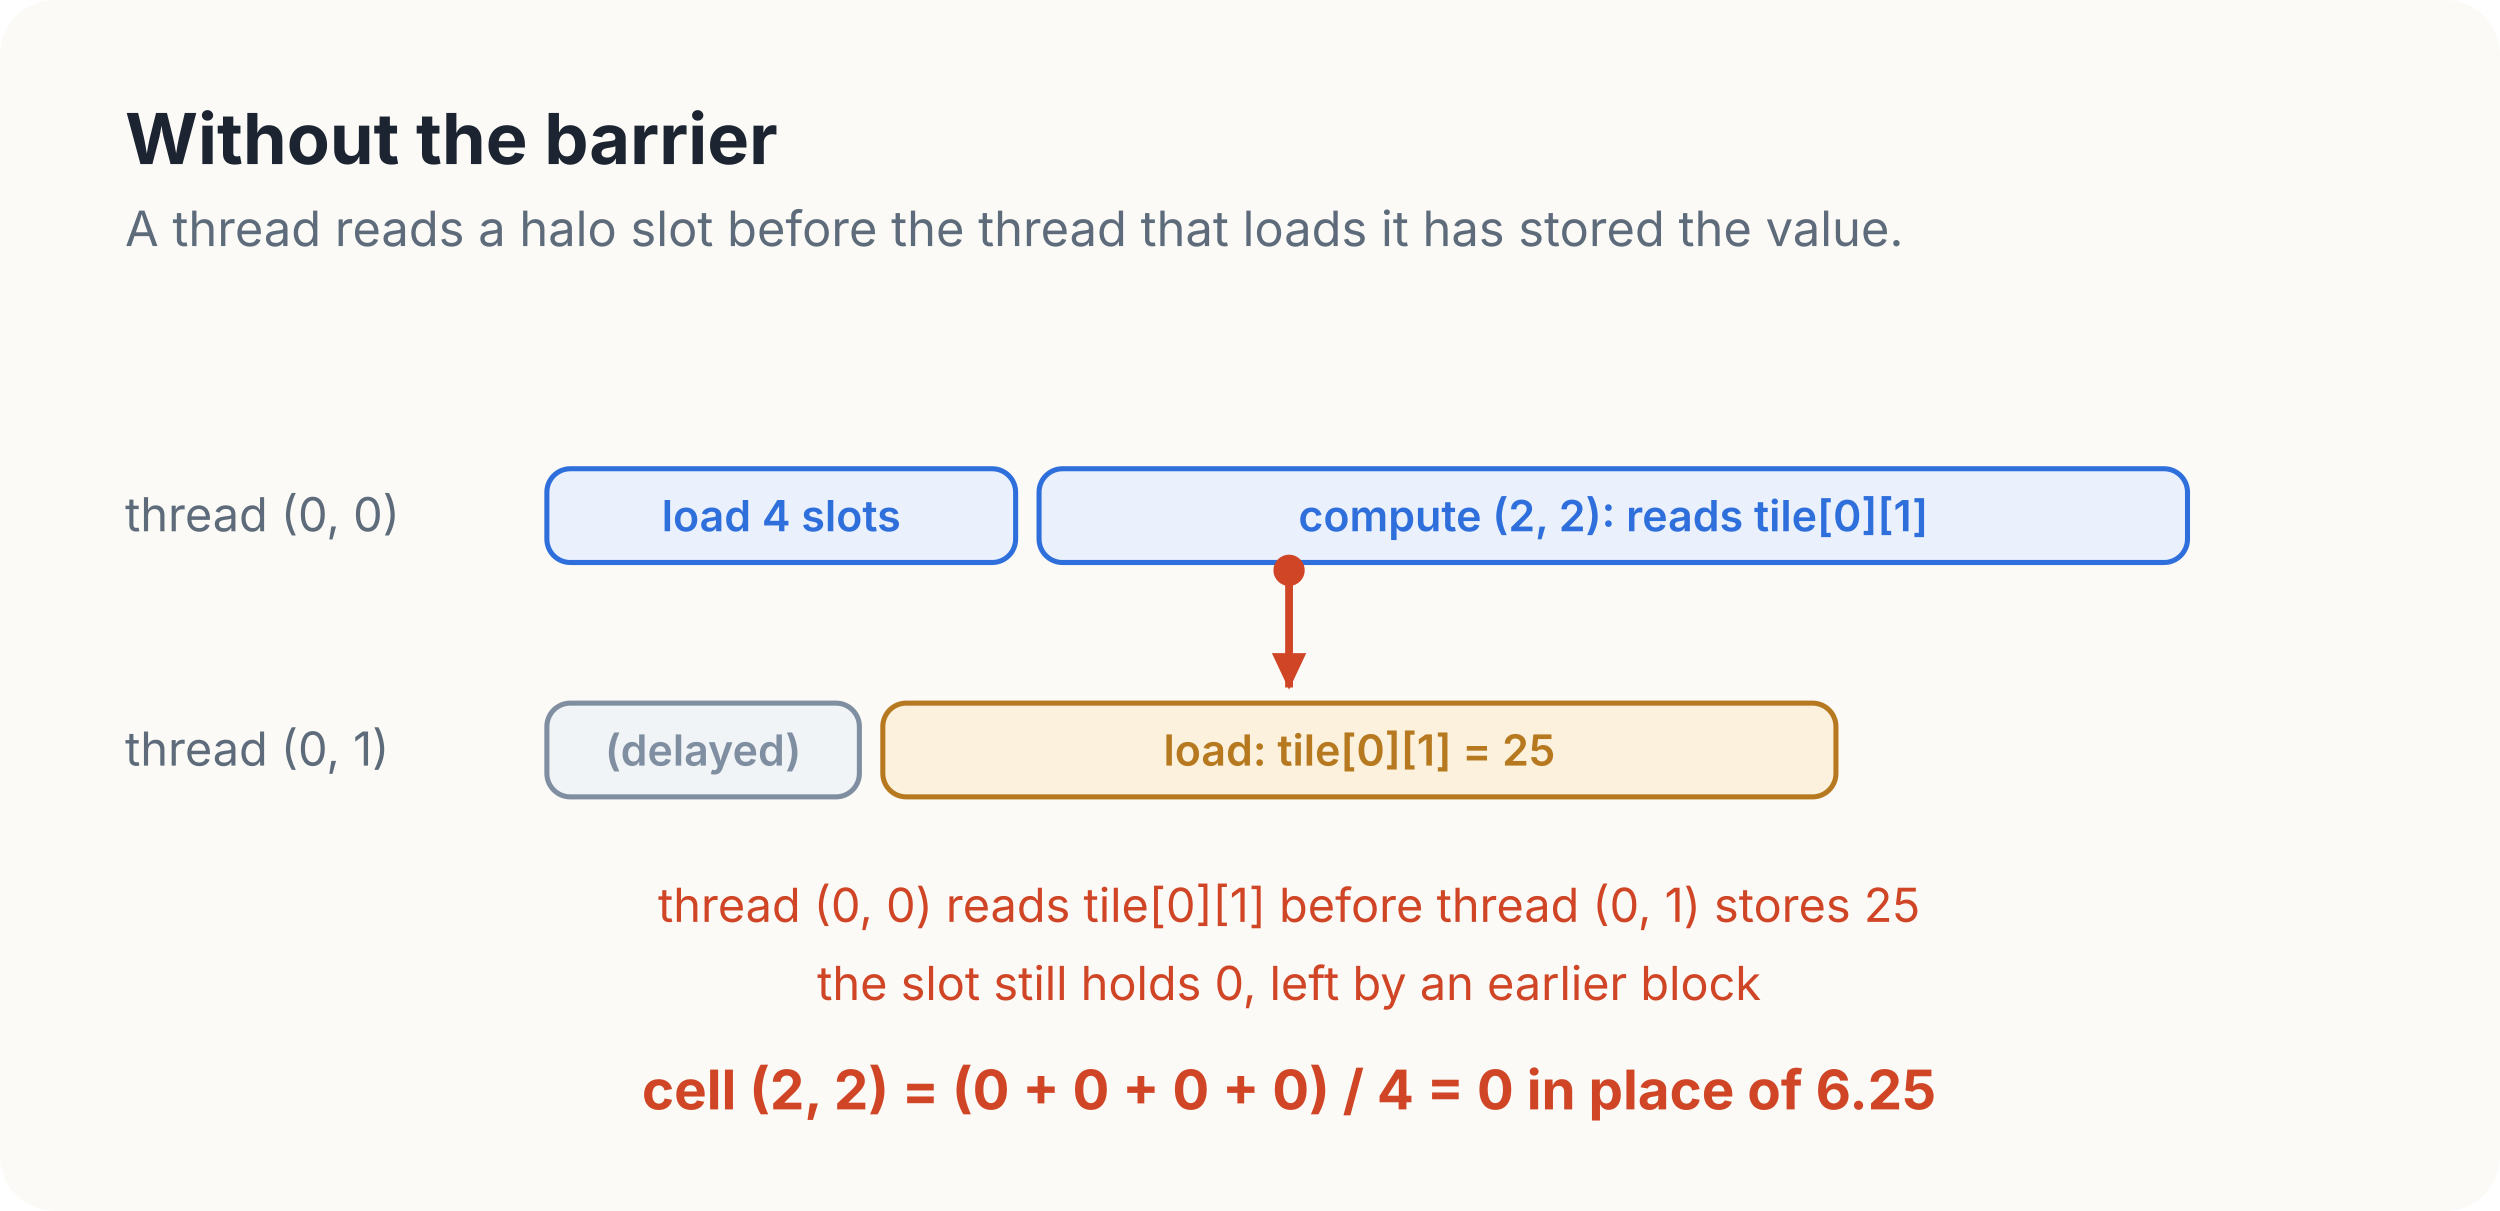
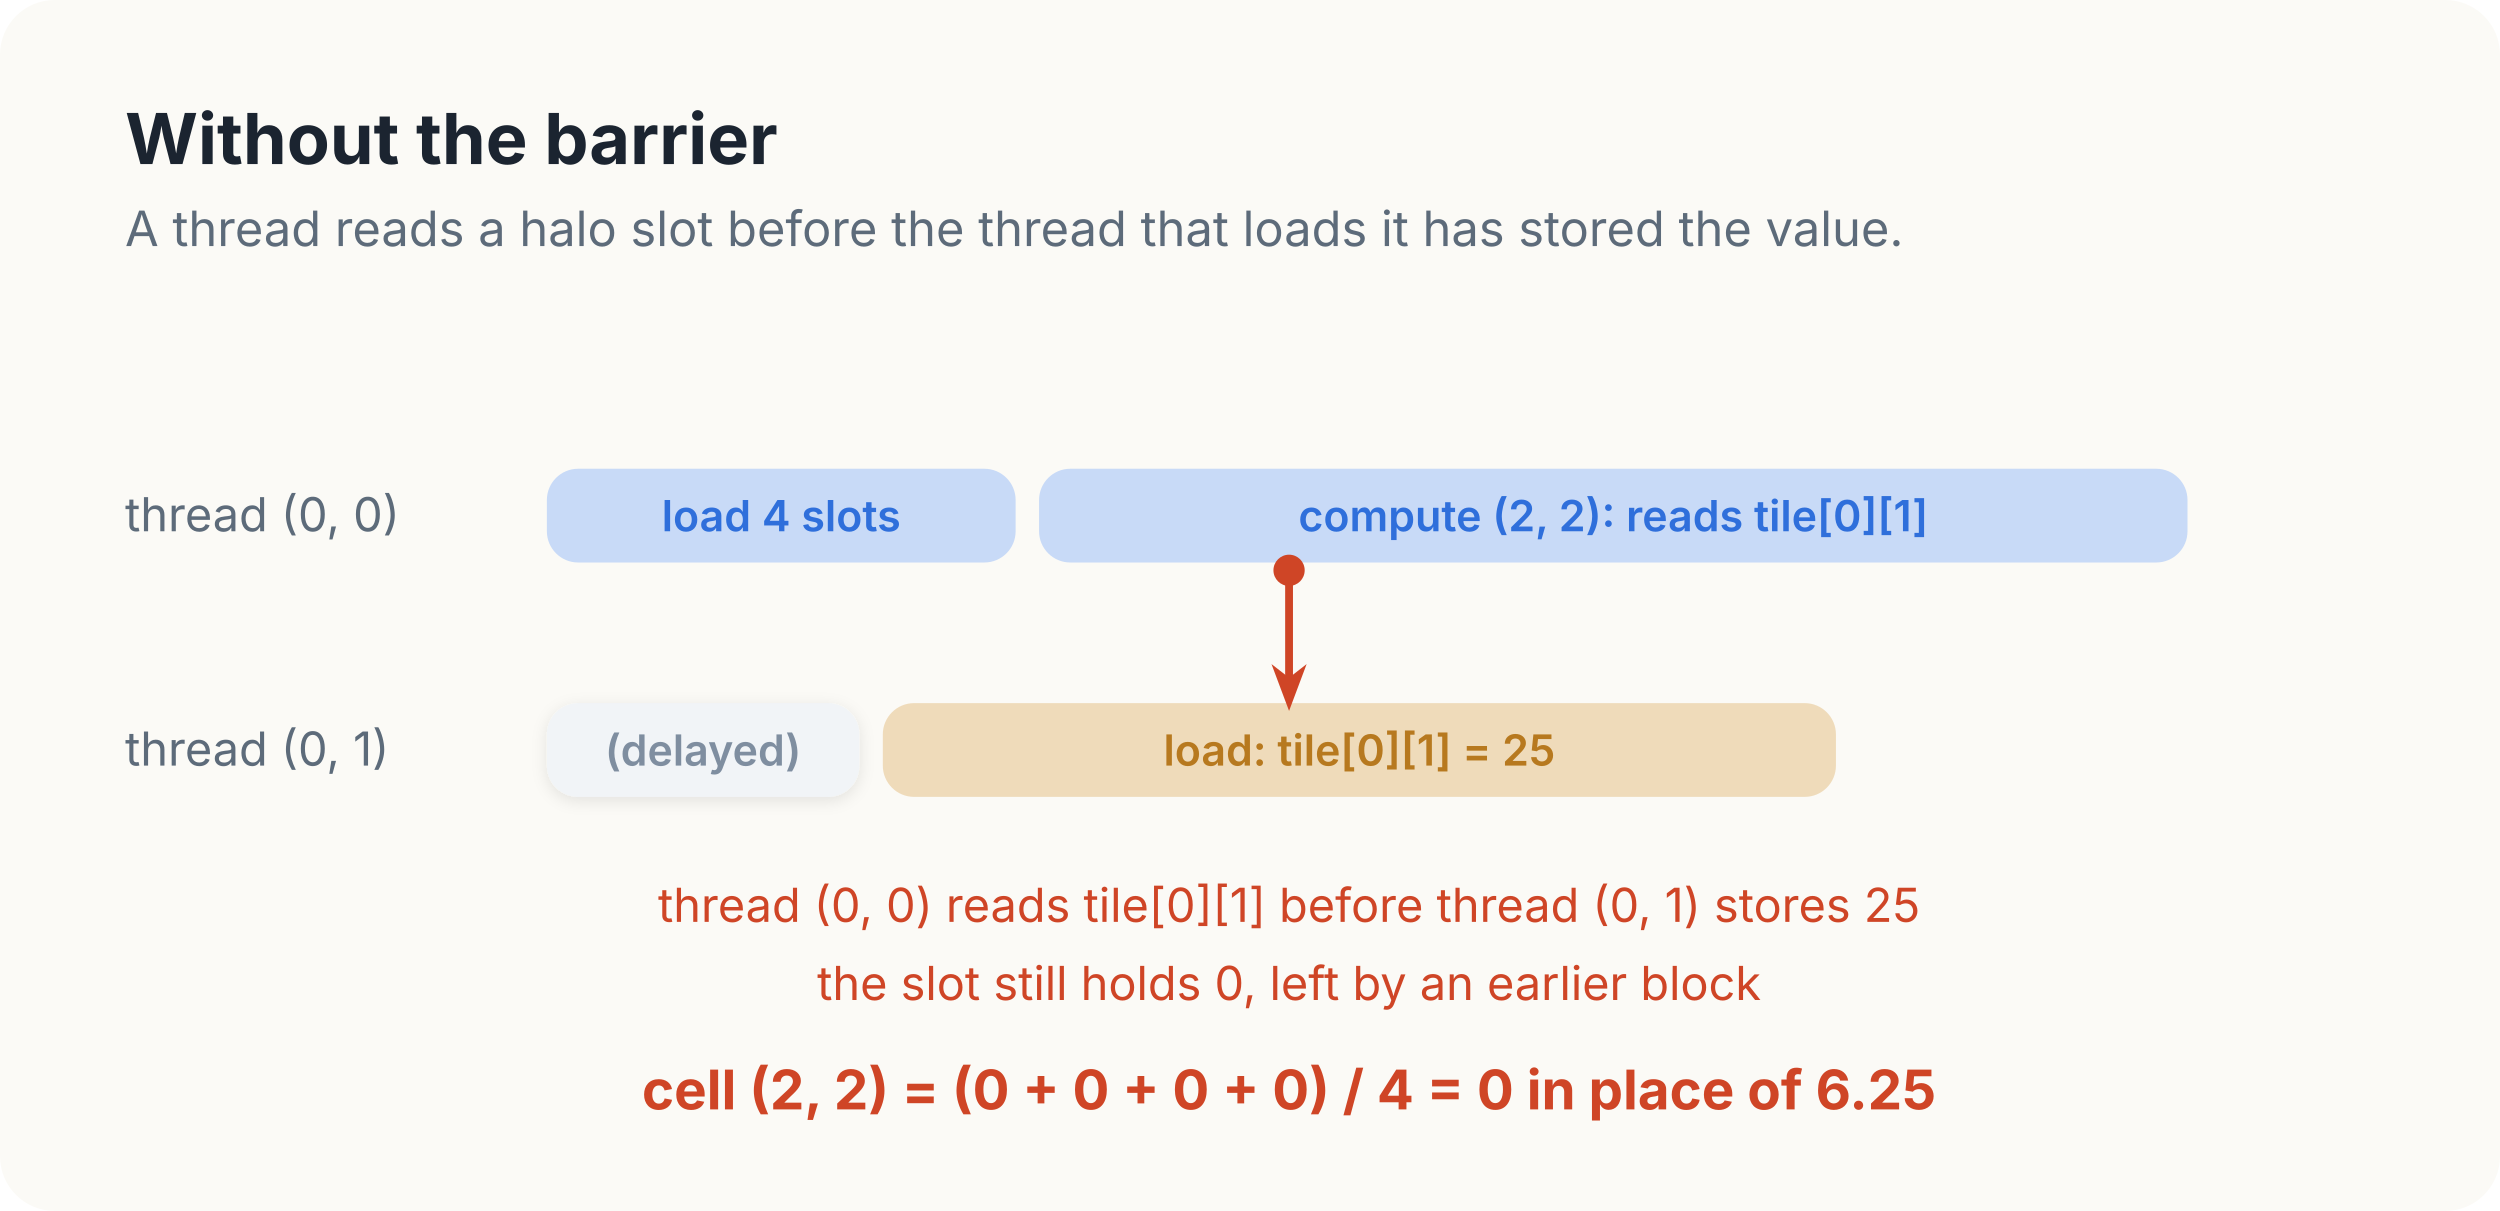
<svg xmlns="http://www.w3.org/2000/svg" viewBox="0 0 640 310" width="640" height="310" role="img" aria-label="A timeline of 2 threads of block (1, 1) without the barrier. Thread (0, 0) loads its 4 slots and goes on to compute cell (2, 2); it reads tile position (0, 1) at a moment marked in red. Thread (0, 1) is delayed and stores 25 into position (0, 1) only afterward. The result: thread (0, 0) reads the stale value 0 and writes 0 instead of 6.25.">
+   <defs>
+     <filter id="m3-shadow" x="-10%" y="-20%" width="120%" height="160%">
+       <feDropShadow dx="0" dy="1" stdDeviation="1" flood-color="#000" flood-opacity="0.18" />
+       <feDropShadow dx="0" dy="1" stdDeviation="2" flood-color="#000" flood-opacity="0.10" />
+     </filter>
+   </defs>
  <style>
    text { font-family: Inter, "Segoe UI", "Helvetica Neue", Helvetica, Arial, sans-serif; fill: #1B2430; }
    .title { font-size: 18px; font-weight: 650; }
    .lede { font-size: 12.5px; fill: #5D6B7A; }
    .name { font-size: 14px; font-weight: 650; }
    .sub { font-size: 12px; fill: #5D6B7A; }
    .note { font-size: 12px; fill: #5D6B7A; }
    .tab { font-size: 11.5px; font-weight: 650; letter-spacing: 0.04em; fill: #5D6B7A; }
    .mono { font-family: "JetBrains Mono", "SF Mono", Menlo, Consolas, monospace; font-size: 12px; }
    .dim { fill: #8794A3; }
    .strong { font-weight: 700; }
    .trap { fill: #CF4526; font-weight: 700; }
    .pill { font-size: 11px; font-weight: 600; }
    .wire { fill: none; stroke: #3F5873; stroke-width: 1.8; stroke-linecap: round; stroke-linejoin: round; }
    .wire.danger { stroke: #CF4526; stroke-dasharray: 6 5; }
    .wire.idle { stroke: #7F8EA0; stroke-dasharray: 2 5; }
  </style>
  <defs>
    <filter id="lift" x="-10%" y="-10%" width="120%" height="135%">
      <feDropShadow dx="0" dy="2" stdDeviation="3" flood-color="#1B2430" flood-opacity="0.13" />
    </filter>
    <linearGradient id="thor-body" x1="0" y1="0" x2="0" y2="1">
      <stop offset="0" stop-color="#C6CCD5" />
      <stop offset="1" stop-color="#979EA9" />
    </linearGradient>
    <linearGradient id="switch-body" x1="0" y1="0" x2="0" y2="1">
      <stop offset="0" stop-color="#3B4656" />
      <stop offset="1" stop-color="#232B37" />
    </linearGradient>
-     <marker id="head" viewBox="0 0 10 10" refX="8.5" refY="5" markerUnits="userSpaceOnUse" markerWidth="11" markerHeight="11" orient="auto">
-       <path d="M0.5,1 L9,5 L0.5,9 Z" fill="#3F5873" />
+     <marker id="head" viewBox="0 0 12 9" refX="6" refY="4.5" markerUnits="userSpaceOnUse" markerWidth="12" markerHeight="9" orient="auto">
+       <path d="M0,0 L12,4.5 L0,9 L3.5,4.5 Z" fill="#3F5873" />
    </marker>
-     <marker id="head-danger" viewBox="0 0 10 10" refX="8.5" refY="5" markerUnits="userSpaceOnUse" markerWidth="11" markerHeight="11" orient="auto">
-       <path d="M0.5,1 L9,5 L0.5,9 Z" fill="#CF4526" />
+     <marker id="head-danger" viewBox="0 0 12 9" refX="6" refY="4.5" markerUnits="userSpaceOnUse" markerWidth="12" markerHeight="9" orient="auto">
+       <path d="M0,0 L12,4.5 L0,9 L3.5,4.5 Z" fill="#CF4526" />
    </marker>
-     <marker id="head-idle" viewBox="0 0 10 10" refX="8.5" refY="5" markerUnits="userSpaceOnUse" markerWidth="11" markerHeight="11" orient="auto">
-       <path d="M0.5,1 L9,5 L0.5,9 Z" fill="#7F8EA0" />
+     <marker id="head-idle" viewBox="0 0 12 9" refX="6" refY="4.5" markerUnits="userSpaceOnUse" markerWidth="12" markerHeight="9" orient="auto">
+       <path d="M0,0 L12,4.5 L0,9 L3.5,4.5 Z" fill="#7F8EA0" />
    </marker>
  </defs>
  <rect width="640" height="310" rx="14" fill="#FBFAF6" />
  <text x="32.0" y="42.0" class="title" text-anchor="start" xml:space="preserve">Without the barrier</text>
  <text x="32.0" y="63.0" class="lede" text-anchor="start" xml:space="preserve">A thread reads a halo slot before the thread that loads it has stored the value.</text>
  <text x="32.0" y="136.0" class="note" text-anchor="start" xml:space="preserve">thread (0, 0)</text>
  <text x="32.0" y="196.0" class="note" text-anchor="start" xml:space="preserve">thread (0, 1)</text>
-   <rect x="140.0" y="120" width="120.0" height="24" rx="6" fill="#EAF1FD" stroke="#2F6FDB" stroke-width="1.3" />
+   <rect x="140.0" y="120" width="120.0" height="24" rx="8" fill="#C8DAF7" stroke="none" stroke-width="1.3" />
  <text x="200.0" y="136.0" class="pill" text-anchor="middle" style="fill:#2F6FDB" xml:space="preserve">load 4 slots</text>
-   <rect x="266.0" y="120" width="294.0" height="24" rx="6" fill="#EAF1FD" stroke="#2F6FDB" stroke-width="1.3" />
+   <rect x="266.0" y="120" width="294.0" height="24" rx="8" fill="#C8DAF7" stroke="none" stroke-width="1.3" />
  <text x="413.0" y="136.0" class="pill" text-anchor="middle" style="fill:#2F6FDB" xml:space="preserve">compute (2, 2): reads tile[0][1]</text>
-   <rect x="140.0" y="180" width="80.0" height="24" rx="6" fill="#F1F4F7" stroke="#7F8EA0" stroke-width="1.3" />
+   <rect filter="url(#m3-shadow)" x="140.0" y="180" width="80.0" height="24" rx="8" fill="#F1F4F7" stroke="none" stroke-width="1.3" />
  <text x="180.0" y="196.0" class="pill" text-anchor="middle" style="fill:#7F8EA0" xml:space="preserve">(delayed)</text>
-   <rect x="226.0" y="180" width="244.0" height="24" rx="6" fill="#FBF1DC" stroke="#B7791F" stroke-width="1.3" />
+   <rect x="226.0" y="180" width="244.0" height="24" rx="8" fill="#EFDBBA" stroke="none" stroke-width="1.3" />
  <text x="348.0" y="196.0" class="pill" text-anchor="middle" style="fill:#B7791F" xml:space="preserve">load: tile[0][1] = 25</text>
  <path d="M330,146 V176" stroke="#CF4526" stroke-width="2" marker-end="url(#head-danger)" />
  <circle cx="330" cy="146" r="4" fill="#CF4526" />
  <text x="330.0" y="236.0" class="note" text-anchor="middle" style="fill:#CF4526" xml:space="preserve">thread (0, 0) reads tile[0][1] before thread (0, 1) stores 25</text>
  <text x="330.0" y="256.0" class="note" text-anchor="middle" style="fill:#CF4526" xml:space="preserve">the slot still holds 0, left by an earlier block</text>
  <text x="330.0" y="284.0" class="name" style="fill:#CF4526" text-anchor="middle" xml:space="preserve">cell (2, 2) = (0 + 0 + 0 + 0) / 4 = 0 in place of 6.25</text>
</svg>
